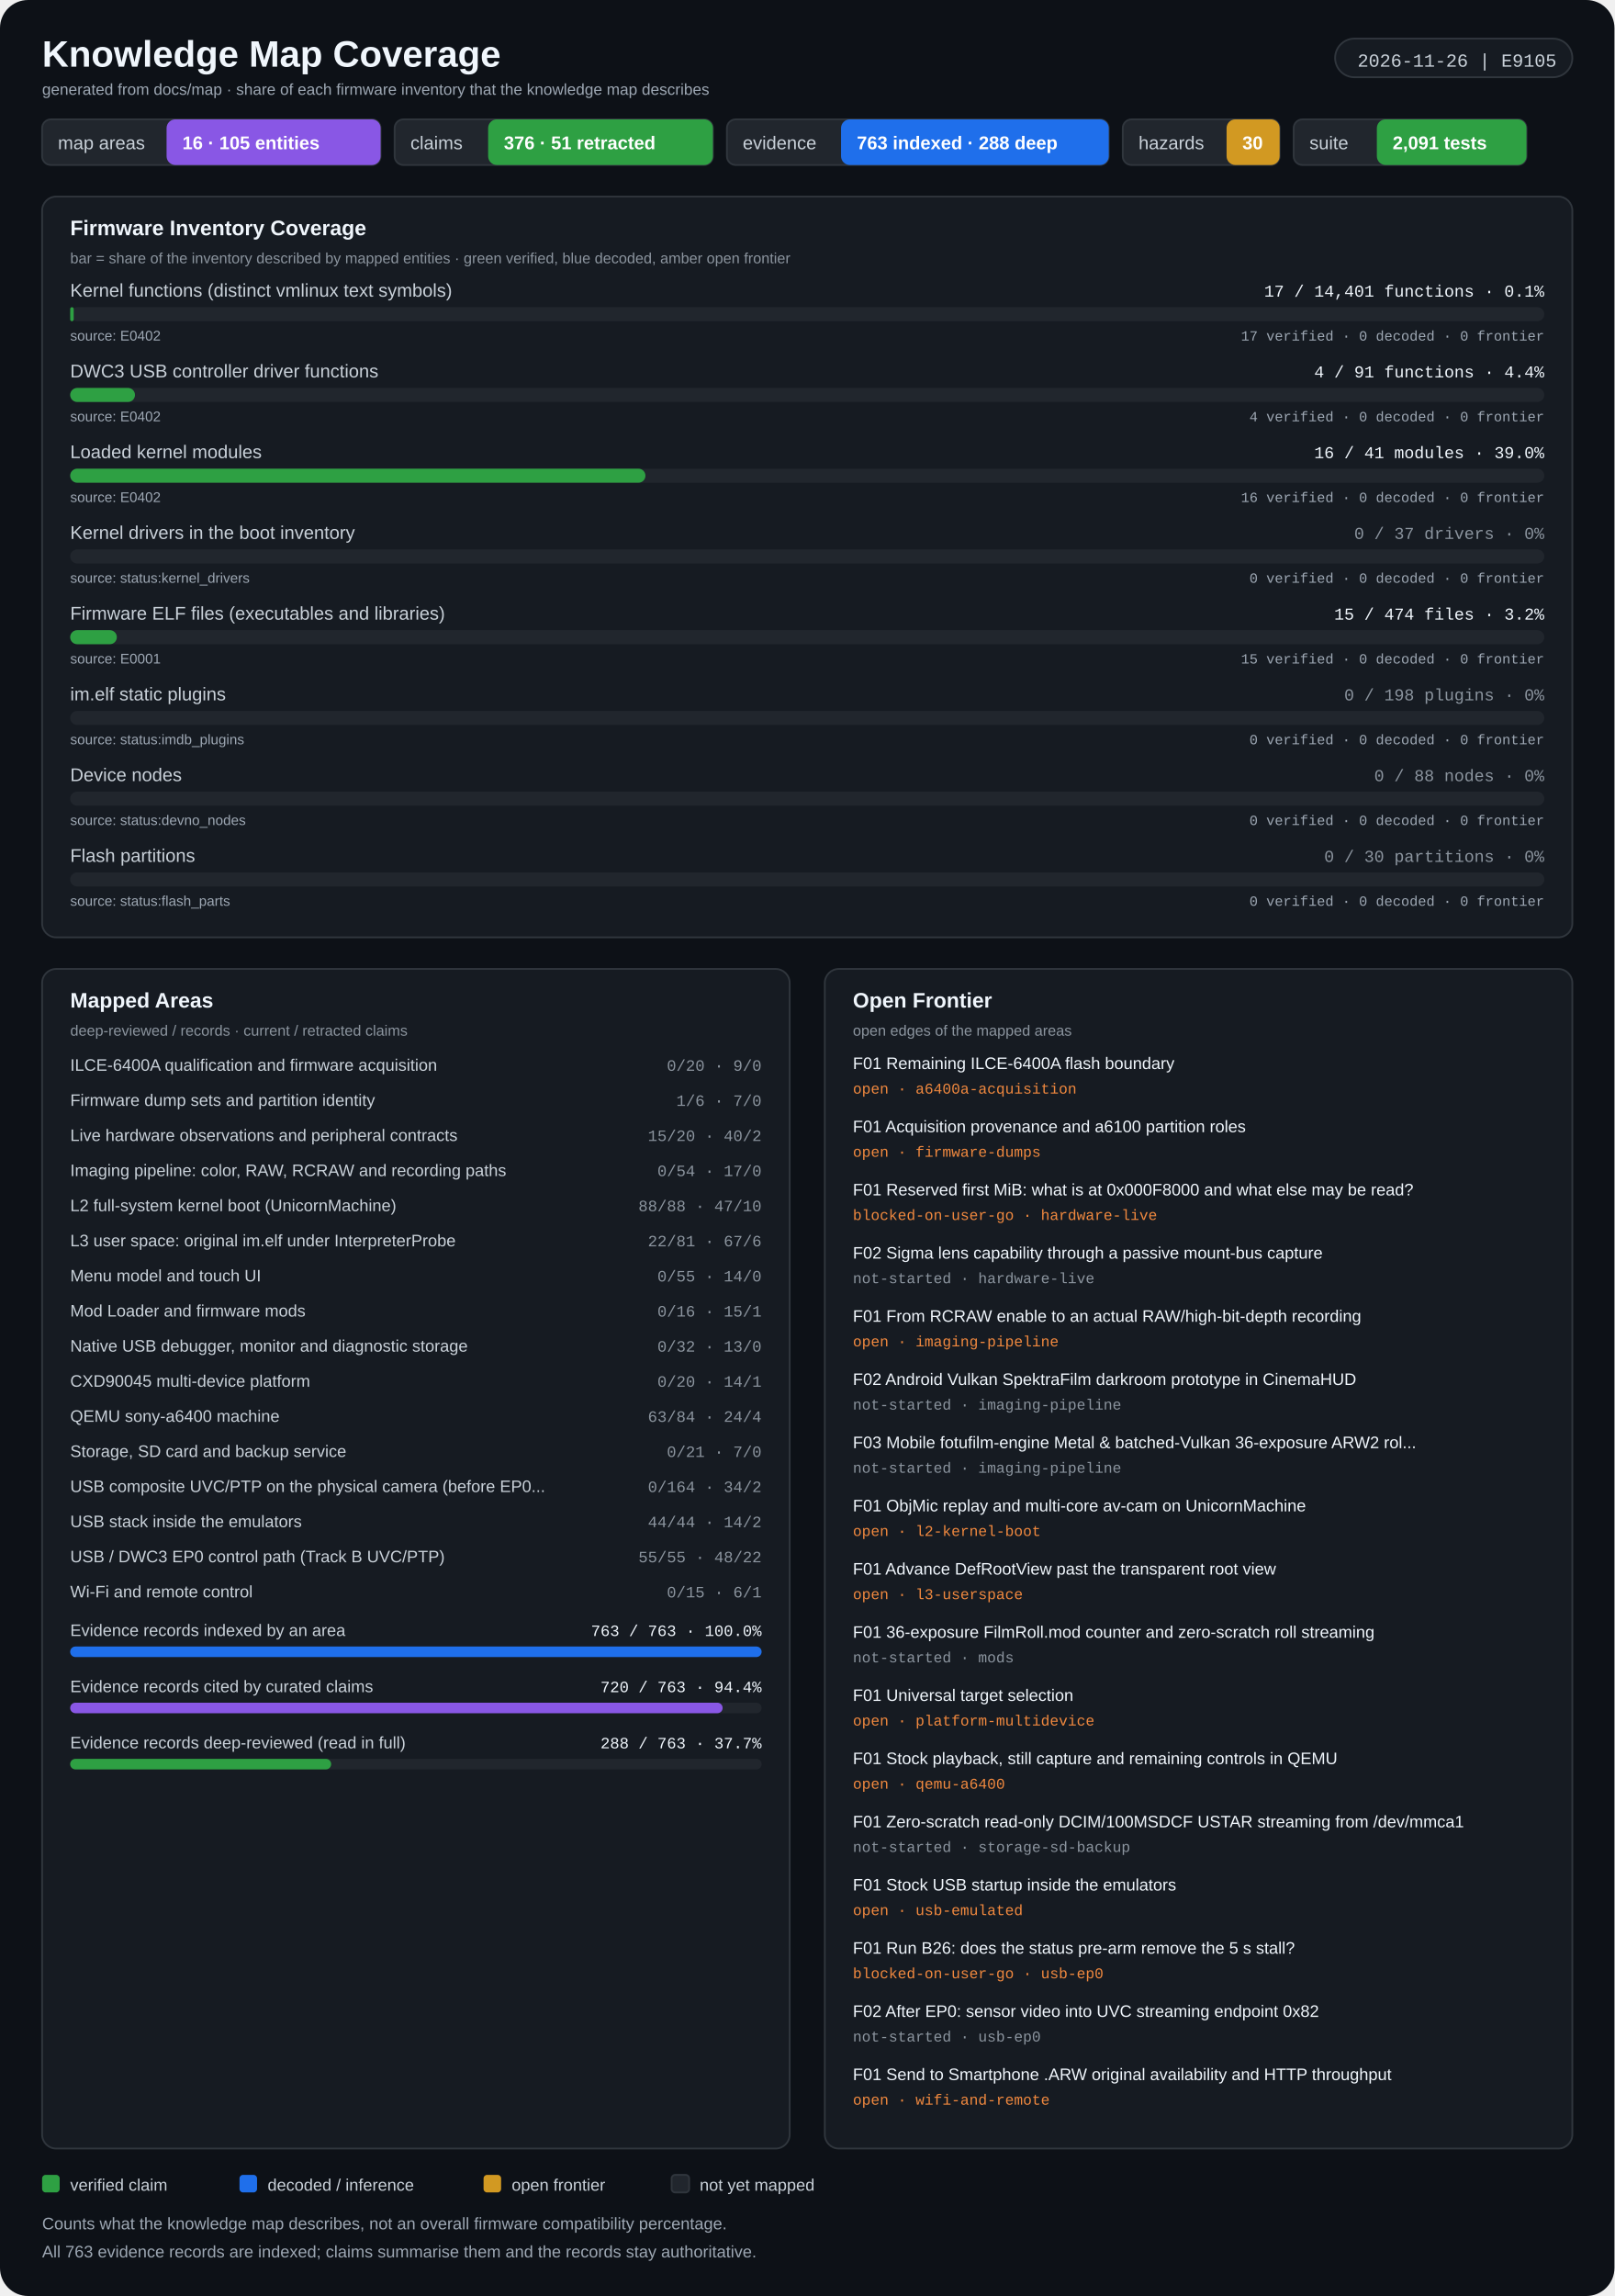
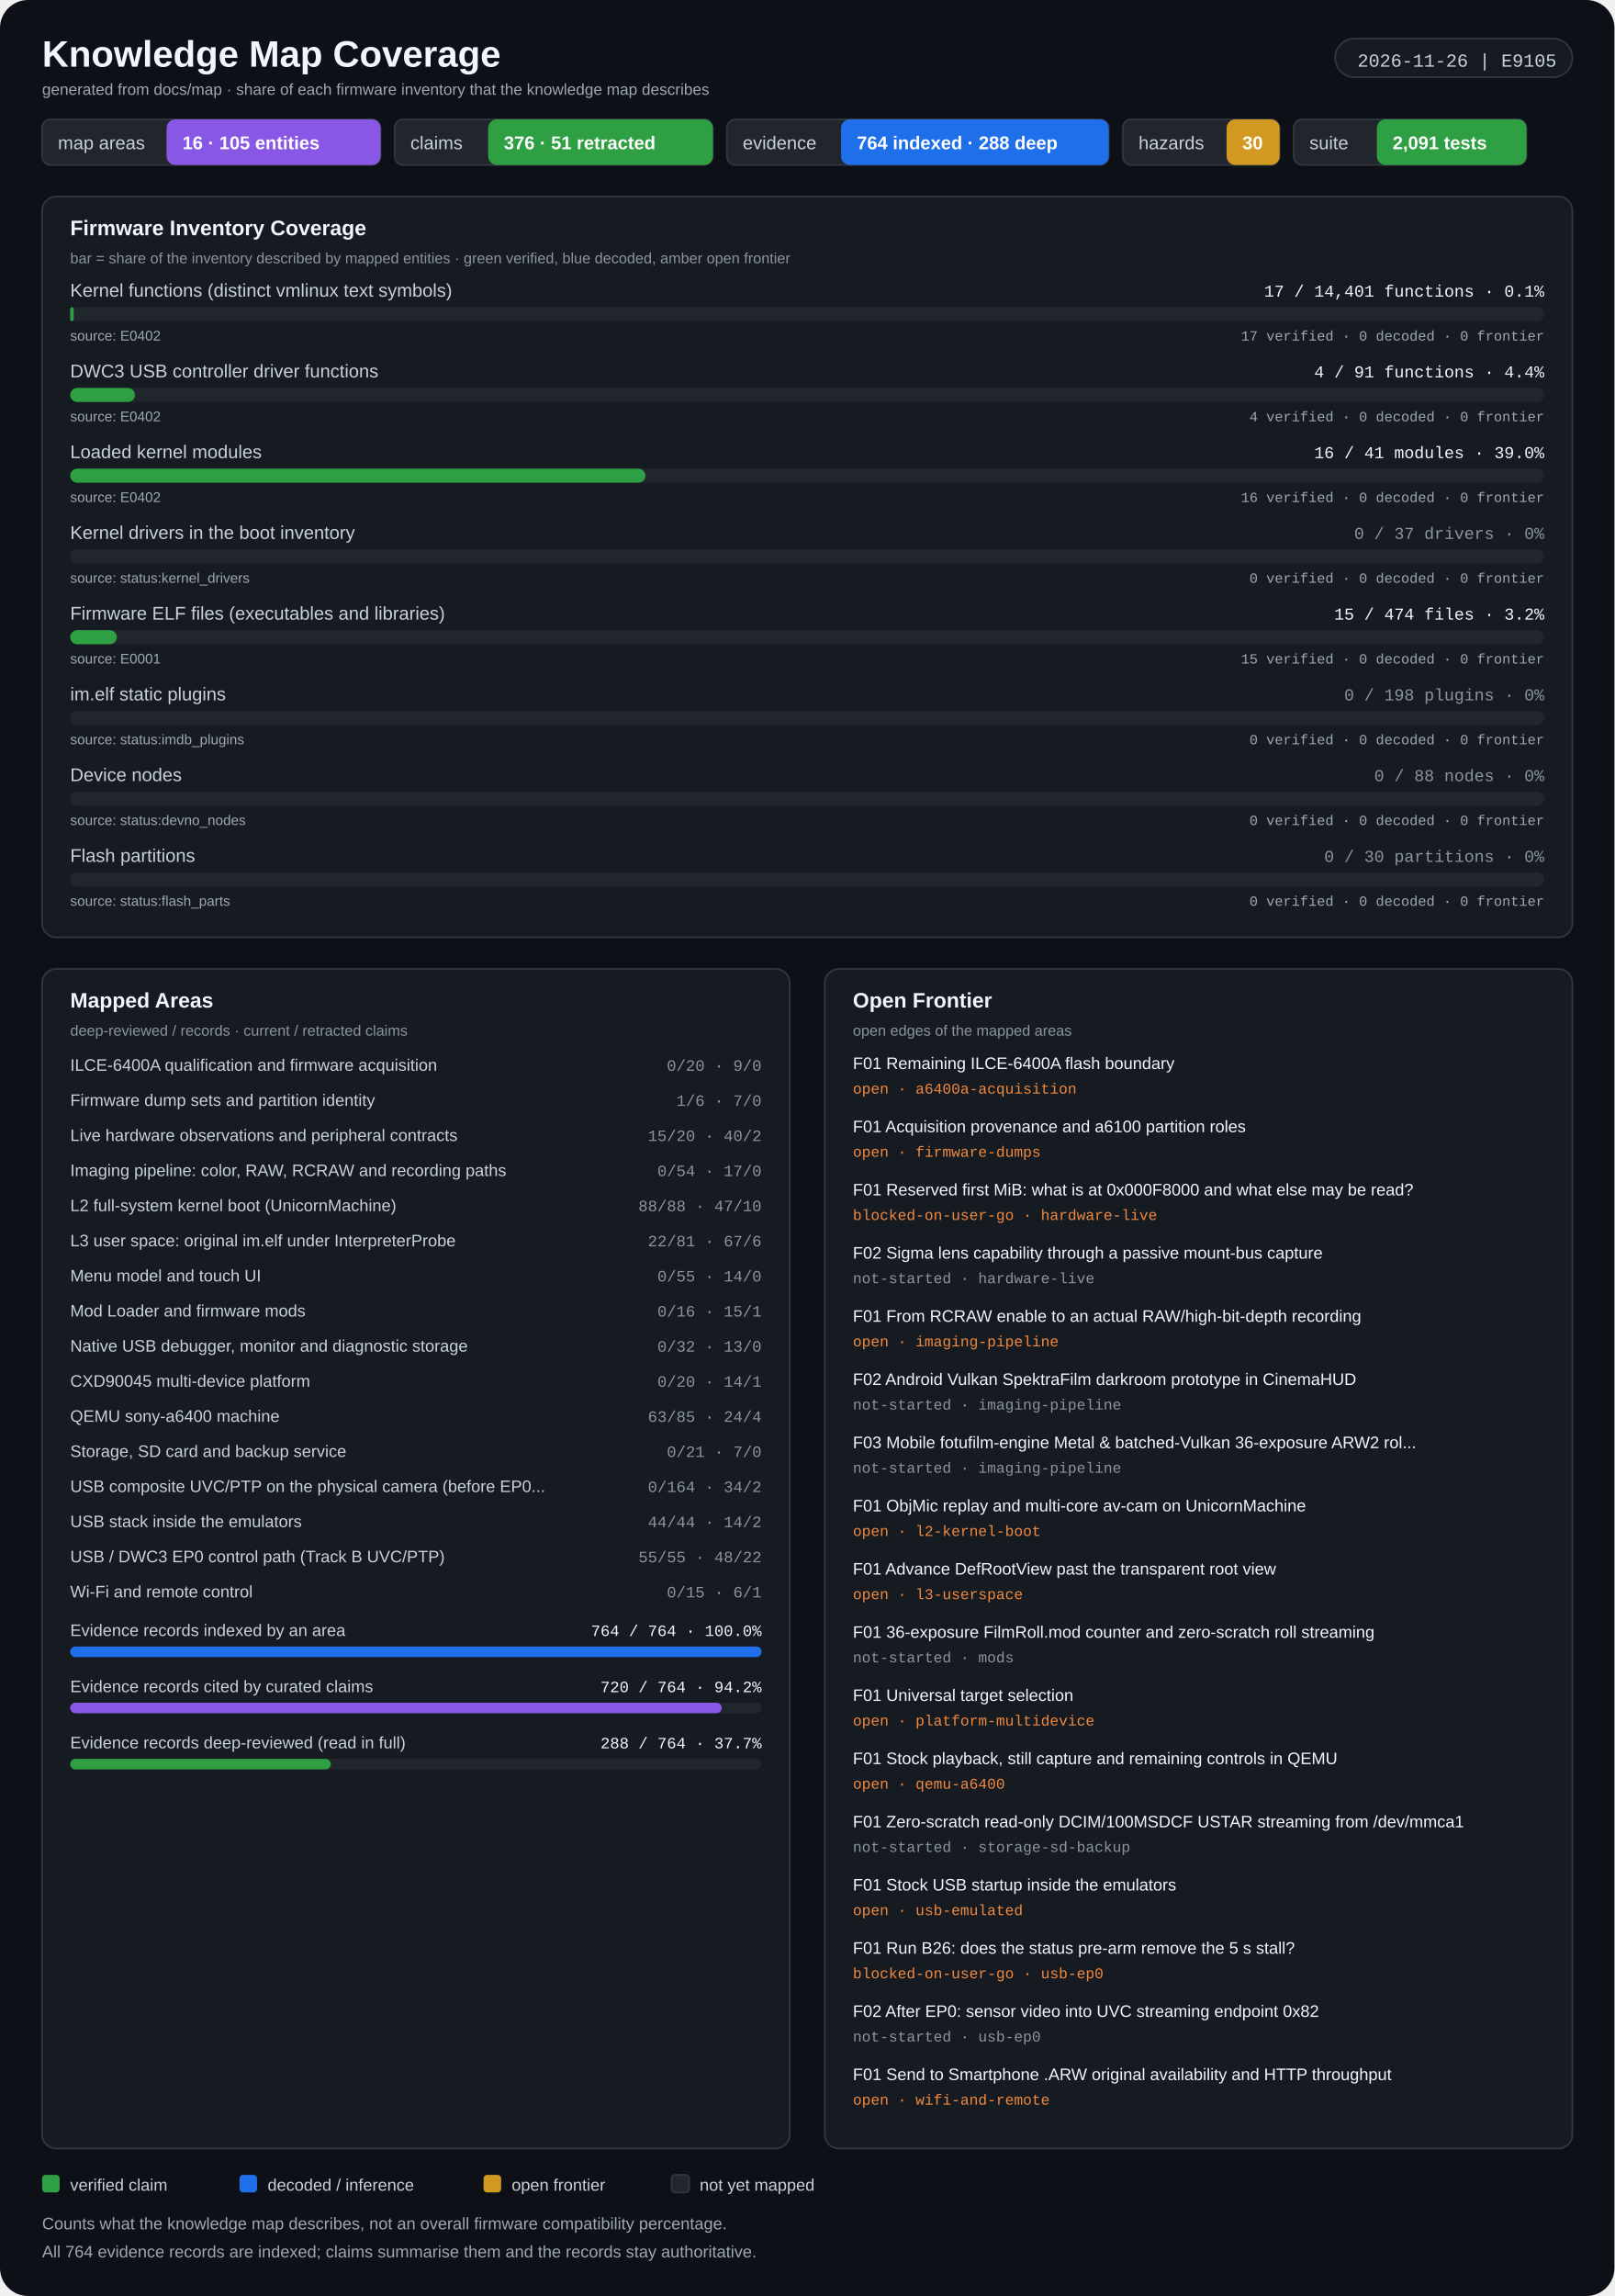
<svg xmlns="http://www.w3.org/2000/svg" width="920" height="1308" viewBox="0 0 920 1308" role="img" aria-labelledby="title desc">
  <rect width="920" height="1308" rx="16" fill="#0d1117" />
  <g>
    <text x="24" y="38" fill="#f0f6fc" font-size="21" font-weight="700" font-family="Segoe UI, Arial, sans-serif" text-anchor="start">Knowledge Map Coverage</text>
    <text x="24" y="54" fill="#9da7b3" font-size="9" font-weight="400" font-family="Segoe UI, Arial, sans-serif" text-anchor="start">generated from docs/map · share of each firmware inventory that the knowledge map describes</text>
    <rect x="760.82" y="22" width="135.18" height="22" rx="11" fill="#161b22" stroke="#30363d" stroke-width="1" />
    <text x="887" y="38" fill="#c9d1d9" font-size="10.5" font-weight="400" font-family="Consolas, 'Courier New', monospace" text-anchor="end">2026-11-26 | E9105</text>
    <rect x="24" y="68" width="192.878" height="26" rx="5" fill="#21262d" stroke="#30363d" stroke-width="1" />
    <rect x="94.92" y="68" width="121.958" height="26" rx="5" fill="#8957e5" />
    <text x="33" y="85" fill="#c9d1d9" font-size="10.5" font-weight="400" font-family="Segoe UI, Arial, sans-serif" text-anchor="start">map areas</text>
    <text x="103.92" y="85" fill="#ffffff" font-size="10.5" font-weight="700" font-family="Segoe UI, Arial, sans-serif" text-anchor="start">16 · 105 entities</text>
    <rect x="224.878" y="68" width="181.354" height="26" rx="5" fill="#21262d" stroke="#30363d" stroke-width="1" />
    <rect x="278.158" y="68" width="128.074" height="26" rx="5" fill="#2ea043" />
    <text x="233.878" y="85" fill="#c9d1d9" font-size="10.5" font-weight="400" font-family="Segoe UI, Arial, sans-serif" text-anchor="start">claims</text>
    <text x="287.158" y="85" fill="#ffffff" font-size="10.5" font-weight="700" font-family="Segoe UI, Arial, sans-serif" text-anchor="start">376 · 51 retracted</text>
    <rect x="414.232" y="68" width="217.574" height="26" rx="5" fill="#21262d" stroke="#30363d" stroke-width="1" />
    <rect x="479.272" y="68" width="152.534" height="26" rx="5" fill="#1f6feb" />
    <text x="423.232" y="85" fill="#c9d1d9" font-size="10.5" font-weight="400" font-family="Segoe UI, Arial, sans-serif" text-anchor="start">evidence</text>
-     <text x="488.272" y="85" fill="#ffffff" font-size="10.5" font-weight="700" font-family="Segoe UI, Arial, sans-serif" text-anchor="start">763 indexed · 288 deep</text>
+     <text x="488.272" y="85" fill="#ffffff" font-size="10.5" font-weight="700" font-family="Segoe UI, Arial, sans-serif" text-anchor="start">764 indexed · 288 deep</text>
    <rect x="639.806" y="68" width="89.39" height="26" rx="5" fill="#21262d" stroke="#30363d" stroke-width="1" />
    <rect x="698.966" y="68" width="30.23" height="26" rx="5" fill="#d29922" />
    <text x="648.806" y="85" fill="#c9d1d9" font-size="10.5" font-weight="400" font-family="Segoe UI, Arial, sans-serif" text-anchor="start">hazards</text>
    <text x="707.966" y="85" fill="#ffffff" font-size="10.5" font-weight="700" font-family="Segoe UI, Arial, sans-serif" text-anchor="start">30</text>
    <rect x="737.197" y="68" width="132.667" height="26" rx="5" fill="#21262d" stroke="#30363d" stroke-width="1" />
    <rect x="784.597" y="68" width="85.267" height="26" rx="5" fill="#2ea043" />
    <text x="746.197" y="85" fill="#c9d1d9" font-size="10.5" font-weight="400" font-family="Segoe UI, Arial, sans-serif" text-anchor="start">suite</text>
    <text x="793.597" y="85" fill="#ffffff" font-size="10.5" font-weight="700" font-family="Segoe UI, Arial, sans-serif" text-anchor="start">2,091 tests</text>
    <rect x="24" y="112" width="872" height="422" rx="8" fill="#161b22" stroke="#30363d" stroke-width="1" />
    <text x="40" y="134" fill="#f0f6fc" font-size="12" font-weight="700" font-family="Segoe UI, Arial, sans-serif" text-anchor="start">Firmware Inventory Coverage</text>
    <text x="40" y="150" fill="#8b949e" font-size="8.5" font-weight="400" font-family="Segoe UI, Arial, sans-serif" text-anchor="start">bar = share of the inventory described by mapped entities · green verified, blue decoded, amber open frontier</text>
    <text x="40" y="169" fill="#c9d1d9" font-size="10.5" font-weight="400" font-family="Segoe UI, Arial, sans-serif" text-anchor="start">Kernel functions (distinct vmlinux text symbols)</text>
    <text x="880" y="169" fill="#f0f6fc" font-size="9.5" font-weight="400" font-family="Consolas, 'Courier New', monospace" text-anchor="end">17 / 14,401 functions · 0.1%</text>
    <rect x="40" y="175" width="840" height="8" rx="4" fill="#21262d" />
    <rect x="40" y="175" width="2" height="8" rx="1" fill="#2ea043" />
    <text x="40" y="194" fill="#9da7b3" font-size="8" font-weight="400" font-family="Segoe UI, Arial, sans-serif" text-anchor="start">source: E0402</text>
    <text x="880" y="194" fill="#9da7b3" font-size="8" font-weight="400" font-family="Consolas, 'Courier New', monospace" text-anchor="end">17 verified · 0 decoded · 0 frontier</text>
    <text x="40" y="215" fill="#c9d1d9" font-size="10.5" font-weight="400" font-family="Segoe UI, Arial, sans-serif" text-anchor="start">DWC3 USB controller driver functions</text>
    <text x="880" y="215" fill="#f0f6fc" font-size="9.5" font-weight="400" font-family="Consolas, 'Courier New', monospace" text-anchor="end">4 / 91 functions · 4.4%</text>
    <rect x="40" y="221" width="840" height="8" rx="4" fill="#21262d" />
    <rect x="40" y="221" width="36.923" height="8" rx="4" fill="#2ea043" />
    <text x="40" y="240" fill="#9da7b3" font-size="8" font-weight="400" font-family="Segoe UI, Arial, sans-serif" text-anchor="start">source: E0402</text>
    <text x="880" y="240" fill="#9da7b3" font-size="8" font-weight="400" font-family="Consolas, 'Courier New', monospace" text-anchor="end">4 verified · 0 decoded · 0 frontier</text>
    <text x="40" y="261" fill="#c9d1d9" font-size="10.5" font-weight="400" font-family="Segoe UI, Arial, sans-serif" text-anchor="start">Loaded kernel modules</text>
    <text x="880" y="261" fill="#f0f6fc" font-size="9.5" font-weight="400" font-family="Consolas, 'Courier New', monospace" text-anchor="end">16 / 41 modules · 39.0%</text>
    <rect x="40" y="267" width="840" height="8" rx="4" fill="#21262d" />
    <rect x="40" y="267" width="327.805" height="8" rx="4" fill="#2ea043" />
    <text x="40" y="286" fill="#9da7b3" font-size="8" font-weight="400" font-family="Segoe UI, Arial, sans-serif" text-anchor="start">source: E0402</text>
    <text x="880" y="286" fill="#9da7b3" font-size="8" font-weight="400" font-family="Consolas, 'Courier New', monospace" text-anchor="end">16 verified · 0 decoded · 0 frontier</text>
    <text x="40" y="307" fill="#c9d1d9" font-size="10.5" font-weight="400" font-family="Segoe UI, Arial, sans-serif" text-anchor="start">Kernel drivers in the boot inventory</text>
    <text x="880" y="307" fill="#8b949e" font-size="9.5" font-weight="400" font-family="Consolas, 'Courier New', monospace" text-anchor="end">0 / 37 drivers · 0%</text>
    <rect x="40" y="313" width="840" height="8" rx="4" fill="#21262d" />
    <text x="40" y="332" fill="#9da7b3" font-size="8" font-weight="400" font-family="Segoe UI, Arial, sans-serif" text-anchor="start">source: status:kernel_drivers</text>
    <text x="880" y="332" fill="#9da7b3" font-size="8" font-weight="400" font-family="Consolas, 'Courier New', monospace" text-anchor="end">0 verified · 0 decoded · 0 frontier</text>
    <text x="40" y="353" fill="#c9d1d9" font-size="10.5" font-weight="400" font-family="Segoe UI, Arial, sans-serif" text-anchor="start">Firmware ELF files (executables and libraries)</text>
    <text x="880" y="353" fill="#f0f6fc" font-size="9.5" font-weight="400" font-family="Consolas, 'Courier New', monospace" text-anchor="end">15 / 474 files · 3.2%</text>
    <rect x="40" y="359" width="840" height="8" rx="4" fill="#21262d" />
    <rect x="40" y="359" width="26.582" height="8" rx="4" fill="#2ea043" />
    <text x="40" y="378" fill="#9da7b3" font-size="8" font-weight="400" font-family="Segoe UI, Arial, sans-serif" text-anchor="start">source: E0001</text>
    <text x="880" y="378" fill="#9da7b3" font-size="8" font-weight="400" font-family="Consolas, 'Courier New', monospace" text-anchor="end">15 verified · 0 decoded · 0 frontier</text>
    <text x="40" y="399" fill="#c9d1d9" font-size="10.5" font-weight="400" font-family="Segoe UI, Arial, sans-serif" text-anchor="start">im.elf static plugins</text>
    <text x="880" y="399" fill="#8b949e" font-size="9.5" font-weight="400" font-family="Consolas, 'Courier New', monospace" text-anchor="end">0 / 198 plugins · 0%</text>
    <rect x="40" y="405" width="840" height="8" rx="4" fill="#21262d" />
    <text x="40" y="424" fill="#9da7b3" font-size="8" font-weight="400" font-family="Segoe UI, Arial, sans-serif" text-anchor="start">source: status:imdb_plugins</text>
    <text x="880" y="424" fill="#9da7b3" font-size="8" font-weight="400" font-family="Consolas, 'Courier New', monospace" text-anchor="end">0 verified · 0 decoded · 0 frontier</text>
    <text x="40" y="445" fill="#c9d1d9" font-size="10.5" font-weight="400" font-family="Segoe UI, Arial, sans-serif" text-anchor="start">Device nodes</text>
    <text x="880" y="445" fill="#8b949e" font-size="9.5" font-weight="400" font-family="Consolas, 'Courier New', monospace" text-anchor="end">0 / 88 nodes · 0%</text>
    <rect x="40" y="451" width="840" height="8" rx="4" fill="#21262d" />
    <text x="40" y="470" fill="#9da7b3" font-size="8" font-weight="400" font-family="Segoe UI, Arial, sans-serif" text-anchor="start">source: status:devno_nodes</text>
    <text x="880" y="470" fill="#9da7b3" font-size="8" font-weight="400" font-family="Consolas, 'Courier New', monospace" text-anchor="end">0 verified · 0 decoded · 0 frontier</text>
    <text x="40" y="491" fill="#c9d1d9" font-size="10.5" font-weight="400" font-family="Segoe UI, Arial, sans-serif" text-anchor="start">Flash partitions</text>
    <text x="880" y="491" fill="#8b949e" font-size="9.5" font-weight="400" font-family="Consolas, 'Courier New', monospace" text-anchor="end">0 / 30 partitions · 0%</text>
    <rect x="40" y="497" width="840" height="8" rx="4" fill="#21262d" />
    <text x="40" y="516" fill="#9da7b3" font-size="8" font-weight="400" font-family="Segoe UI, Arial, sans-serif" text-anchor="start">source: status:flash_parts</text>
    <text x="880" y="516" fill="#9da7b3" font-size="8" font-weight="400" font-family="Consolas, 'Courier New', monospace" text-anchor="end">0 verified · 0 decoded · 0 frontier</text>
    <rect x="24" y="552" width="426" height="672" rx="8" fill="#161b22" stroke="#30363d" stroke-width="1" />
    <rect x="470" y="552" width="426" height="672" rx="8" fill="#161b22" stroke="#30363d" stroke-width="1" />
    <text x="40" y="574" fill="#f0f6fc" font-size="12" font-weight="700" font-family="Segoe UI, Arial, sans-serif" text-anchor="start">Mapped Areas</text>
    <text x="40" y="590" fill="#8b949e" font-size="8.5" font-weight="400" font-family="Segoe UI, Arial, sans-serif" text-anchor="start">deep-reviewed / records · current / retracted claims</text>
    <text x="486" y="574" fill="#f0f6fc" font-size="12" font-weight="700" font-family="Segoe UI, Arial, sans-serif" text-anchor="start">Open Frontier</text>
    <text x="486" y="590" fill="#8b949e" font-size="8.5" font-weight="400" font-family="Segoe UI, Arial, sans-serif" text-anchor="start">open edges of the mapped areas</text>
    <text x="40" y="610" fill="#c9d1d9" font-size="9.5" font-weight="400" font-family="Segoe UI, Arial, sans-serif" text-anchor="start">ILCE-6400A qualification and firmware acquisition</text>
    <text x="434" y="610" fill="#8b949e" font-size="9" font-weight="400" font-family="Consolas, 'Courier New', monospace" text-anchor="end">0/20 · 9/0</text>
    <text x="40" y="630" fill="#c9d1d9" font-size="9.5" font-weight="400" font-family="Segoe UI, Arial, sans-serif" text-anchor="start">Firmware dump sets and partition identity</text>
    <text x="434" y="630" fill="#8b949e" font-size="9" font-weight="400" font-family="Consolas, 'Courier New', monospace" text-anchor="end">1/6 · 7/0</text>
    <text x="40" y="650" fill="#c9d1d9" font-size="9.5" font-weight="400" font-family="Segoe UI, Arial, sans-serif" text-anchor="start">Live hardware observations and peripheral contracts</text>
    <text x="434" y="650" fill="#8b949e" font-size="9" font-weight="400" font-family="Consolas, 'Courier New', monospace" text-anchor="end">15/20 · 40/2</text>
    <text x="40" y="670" fill="#c9d1d9" font-size="9.5" font-weight="400" font-family="Segoe UI, Arial, sans-serif" text-anchor="start">Imaging pipeline: color, RAW, RCRAW and recording paths</text>
    <text x="434" y="670" fill="#8b949e" font-size="9" font-weight="400" font-family="Consolas, 'Courier New', monospace" text-anchor="end">0/54 · 17/0</text>
    <text x="40" y="690" fill="#c9d1d9" font-size="9.5" font-weight="400" font-family="Segoe UI, Arial, sans-serif" text-anchor="start">L2 full-system kernel boot (UnicornMachine)</text>
    <text x="434" y="690" fill="#8b949e" font-size="9" font-weight="400" font-family="Consolas, 'Courier New', monospace" text-anchor="end">88/88 · 47/10</text>
    <text x="40" y="710" fill="#c9d1d9" font-size="9.5" font-weight="400" font-family="Segoe UI, Arial, sans-serif" text-anchor="start">L3 user space: original im.elf under InterpreterProbe</text>
    <text x="434" y="710" fill="#8b949e" font-size="9" font-weight="400" font-family="Consolas, 'Courier New', monospace" text-anchor="end">22/81 · 67/6</text>
    <text x="40" y="730" fill="#c9d1d9" font-size="9.5" font-weight="400" font-family="Segoe UI, Arial, sans-serif" text-anchor="start">Menu model and touch UI</text>
    <text x="434" y="730" fill="#8b949e" font-size="9" font-weight="400" font-family="Consolas, 'Courier New', monospace" text-anchor="end">0/55 · 14/0</text>
    <text x="40" y="750" fill="#c9d1d9" font-size="9.5" font-weight="400" font-family="Segoe UI, Arial, sans-serif" text-anchor="start">Mod Loader and firmware mods</text>
    <text x="434" y="750" fill="#8b949e" font-size="9" font-weight="400" font-family="Consolas, 'Courier New', monospace" text-anchor="end">0/16 · 15/1</text>
    <text x="40" y="770" fill="#c9d1d9" font-size="9.5" font-weight="400" font-family="Segoe UI, Arial, sans-serif" text-anchor="start">Native USB debugger, monitor and diagnostic storage</text>
    <text x="434" y="770" fill="#8b949e" font-size="9" font-weight="400" font-family="Consolas, 'Courier New', monospace" text-anchor="end">0/32 · 13/0</text>
    <text x="40" y="790" fill="#c9d1d9" font-size="9.5" font-weight="400" font-family="Segoe UI, Arial, sans-serif" text-anchor="start">CXD90045 multi-device platform</text>
    <text x="434" y="790" fill="#8b949e" font-size="9" font-weight="400" font-family="Consolas, 'Courier New', monospace" text-anchor="end">0/20 · 14/1</text>
    <text x="40" y="810" fill="#c9d1d9" font-size="9.5" font-weight="400" font-family="Segoe UI, Arial, sans-serif" text-anchor="start">QEMU sony-a6400 machine</text>
-     <text x="434" y="810" fill="#8b949e" font-size="9" font-weight="400" font-family="Consolas, 'Courier New', monospace" text-anchor="end">63/84 · 24/4</text>
+     <text x="434" y="810" fill="#8b949e" font-size="9" font-weight="400" font-family="Consolas, 'Courier New', monospace" text-anchor="end">63/85 · 24/4</text>
    <text x="40" y="830" fill="#c9d1d9" font-size="9.5" font-weight="400" font-family="Segoe UI, Arial, sans-serif" text-anchor="start">Storage, SD card and backup service</text>
    <text x="434" y="830" fill="#8b949e" font-size="9" font-weight="400" font-family="Consolas, 'Courier New', monospace" text-anchor="end">0/21 · 7/0</text>
    <text x="40" y="850" fill="#c9d1d9" font-size="9.5" font-weight="400" font-family="Segoe UI, Arial, sans-serif" text-anchor="start">USB composite UVC/PTP on the physical camera (before EP0...</text>
    <text x="434" y="850" fill="#8b949e" font-size="9" font-weight="400" font-family="Consolas, 'Courier New', monospace" text-anchor="end">0/164 · 34/2</text>
    <text x="40" y="870" fill="#c9d1d9" font-size="9.5" font-weight="400" font-family="Segoe UI, Arial, sans-serif" text-anchor="start">USB stack inside the emulators</text>
    <text x="434" y="870" fill="#8b949e" font-size="9" font-weight="400" font-family="Consolas, 'Courier New', monospace" text-anchor="end">44/44 · 14/2</text>
    <text x="40" y="890" fill="#c9d1d9" font-size="9.5" font-weight="400" font-family="Segoe UI, Arial, sans-serif" text-anchor="start">USB / DWC3 EP0 control path (Track B UVC/PTP)</text>
    <text x="434" y="890" fill="#8b949e" font-size="9" font-weight="400" font-family="Consolas, 'Courier New', monospace" text-anchor="end">55/55 · 48/22</text>
    <text x="40" y="910" fill="#c9d1d9" font-size="9.5" font-weight="400" font-family="Segoe UI, Arial, sans-serif" text-anchor="start">Wi-Fi and remote control</text>
    <text x="434" y="910" fill="#8b949e" font-size="9" font-weight="400" font-family="Consolas, 'Courier New', monospace" text-anchor="end">0/15 · 6/1</text>
    <text x="40" y="932" fill="#c9d1d9" font-size="9.5" font-weight="400" font-family="Segoe UI, Arial, sans-serif" text-anchor="start">Evidence records indexed by an area</text>
-     <text x="434" y="932" fill="#f0f6fc" font-size="9" font-weight="400" font-family="Consolas, 'Courier New', monospace" text-anchor="end">763 / 763 · 100.0%</text>
+     <text x="434" y="932" fill="#f0f6fc" font-size="9" font-weight="400" font-family="Consolas, 'Courier New', monospace" text-anchor="end">764 / 764 · 100.0%</text>
    <rect x="40" y="938" width="394" height="6" rx="3" fill="#21262d" />
    <rect x="40" y="938" width="394" height="6" rx="3" fill="#1f6feb" />
    <text x="40" y="964" fill="#c9d1d9" font-size="9.5" font-weight="400" font-family="Segoe UI, Arial, sans-serif" text-anchor="start">Evidence records cited by curated claims</text>
-     <text x="434" y="964" fill="#f0f6fc" font-size="9" font-weight="400" font-family="Consolas, 'Courier New', monospace" text-anchor="end">720 / 763 · 94.4%</text>
+     <text x="434" y="964" fill="#f0f6fc" font-size="9" font-weight="400" font-family="Consolas, 'Courier New', monospace" text-anchor="end">720 / 764 · 94.2%</text>
    <rect x="40" y="970" width="394" height="6" rx="3" fill="#21262d" />
-     <rect x="40" y="970" width="371.796" height="6" rx="3" fill="#8957e5" />
+     <rect x="40" y="970" width="371.309" height="6" rx="3" fill="#8957e5" />
    <text x="40" y="996" fill="#c9d1d9" font-size="9.5" font-weight="400" font-family="Segoe UI, Arial, sans-serif" text-anchor="start">Evidence records deep-reviewed (read in full)</text>
-     <text x="434" y="996" fill="#f0f6fc" font-size="9" font-weight="400" font-family="Consolas, 'Courier New', monospace" text-anchor="end">288 / 763 · 37.7%</text>
+     <text x="434" y="996" fill="#f0f6fc" font-size="9" font-weight="400" font-family="Consolas, 'Courier New', monospace" text-anchor="end">288 / 764 · 37.7%</text>
    <rect x="40" y="1002" width="394" height="6" rx="3" fill="#21262d" />
-     <rect x="40" y="1002" width="148.718" height="6" rx="3" fill="#2ea043" />
+     <rect x="40" y="1002" width="148.524" height="6" rx="3" fill="#2ea043" />
    <text x="486" y="609" fill="#f0f6fc" font-size="9.5" font-weight="400" font-family="Segoe UI, Arial, sans-serif" text-anchor="start">F01  Remaining ILCE-6400A flash boundary</text>
    <text x="486" y="623" fill="#f0883e" font-size="8.5" font-weight="400" font-family="Consolas, 'Courier New', monospace" text-anchor="start">open · a6400a-acquisition</text>
    <text x="486" y="645" fill="#f0f6fc" font-size="9.5" font-weight="400" font-family="Segoe UI, Arial, sans-serif" text-anchor="start">F01  Acquisition provenance and a6100 partition roles</text>
    <text x="486" y="659" fill="#f0883e" font-size="8.5" font-weight="400" font-family="Consolas, 'Courier New', monospace" text-anchor="start">open · firmware-dumps</text>
    <text x="486" y="681" fill="#f0f6fc" font-size="9.5" font-weight="400" font-family="Segoe UI, Arial, sans-serif" text-anchor="start">F01  Reserved first MiB: what is at 0x000F8000 and what else may be read?</text>
    <text x="486" y="695" fill="#f0883e" font-size="8.5" font-weight="400" font-family="Consolas, 'Courier New', monospace" text-anchor="start">blocked-on-user-go · hardware-live</text>
    <text x="486" y="717" fill="#f0f6fc" font-size="9.5" font-weight="400" font-family="Segoe UI, Arial, sans-serif" text-anchor="start">F02  Sigma lens capability through a passive mount-bus capture</text>
    <text x="486" y="731" fill="#8b949e" font-size="8.5" font-weight="400" font-family="Consolas, 'Courier New', monospace" text-anchor="start">not-started · hardware-live</text>
    <text x="486" y="753" fill="#f0f6fc" font-size="9.5" font-weight="400" font-family="Segoe UI, Arial, sans-serif" text-anchor="start">F01  From RCRAW enable to an actual RAW/high-bit-depth recording</text>
    <text x="486" y="767" fill="#f0883e" font-size="8.5" font-weight="400" font-family="Consolas, 'Courier New', monospace" text-anchor="start">open · imaging-pipeline</text>
    <text x="486" y="789" fill="#f0f6fc" font-size="9.5" font-weight="400" font-family="Segoe UI, Arial, sans-serif" text-anchor="start">F02  Android Vulkan SpektraFilm darkroom prototype in CinemaHUD</text>
    <text x="486" y="803" fill="#8b949e" font-size="8.5" font-weight="400" font-family="Consolas, 'Courier New', monospace" text-anchor="start">not-started · imaging-pipeline</text>
    <text x="486" y="825" fill="#f0f6fc" font-size="9.5" font-weight="400" font-family="Segoe UI, Arial, sans-serif" text-anchor="start">F03  Mobile fotufilm-engine Metal &amp; batched-Vulkan 36-exposure ARW2 rol...</text>
    <text x="486" y="839" fill="#8b949e" font-size="8.5" font-weight="400" font-family="Consolas, 'Courier New', monospace" text-anchor="start">not-started · imaging-pipeline</text>
    <text x="486" y="861" fill="#f0f6fc" font-size="9.5" font-weight="400" font-family="Segoe UI, Arial, sans-serif" text-anchor="start">F01  ObjMic replay and multi-core av-cam on UnicornMachine</text>
    <text x="486" y="875" fill="#f0883e" font-size="8.5" font-weight="400" font-family="Consolas, 'Courier New', monospace" text-anchor="start">open · l2-kernel-boot</text>
    <text x="486" y="897" fill="#f0f6fc" font-size="9.5" font-weight="400" font-family="Segoe UI, Arial, sans-serif" text-anchor="start">F01  Advance DefRootView past the transparent root view</text>
    <text x="486" y="911" fill="#f0883e" font-size="8.5" font-weight="400" font-family="Consolas, 'Courier New', monospace" text-anchor="start">open · l3-userspace</text>
    <text x="486" y="933" fill="#f0f6fc" font-size="9.5" font-weight="400" font-family="Segoe UI, Arial, sans-serif" text-anchor="start">F01  36-exposure FilmRoll.mod counter and zero-scratch roll streaming</text>
    <text x="486" y="947" fill="#8b949e" font-size="8.5" font-weight="400" font-family="Consolas, 'Courier New', monospace" text-anchor="start">not-started · mods</text>
    <text x="486" y="969" fill="#f0f6fc" font-size="9.5" font-weight="400" font-family="Segoe UI, Arial, sans-serif" text-anchor="start">F01  Universal target selection</text>
    <text x="486" y="983" fill="#f0883e" font-size="8.5" font-weight="400" font-family="Consolas, 'Courier New', monospace" text-anchor="start">open · platform-multidevice</text>
    <text x="486" y="1005" fill="#f0f6fc" font-size="9.5" font-weight="400" font-family="Segoe UI, Arial, sans-serif" text-anchor="start">F01  Stock playback, still capture and remaining controls in QEMU</text>
    <text x="486" y="1019" fill="#f0883e" font-size="8.5" font-weight="400" font-family="Consolas, 'Courier New', monospace" text-anchor="start">open · qemu-a6400</text>
    <text x="486" y="1041" fill="#f0f6fc" font-size="9.5" font-weight="400" font-family="Segoe UI, Arial, sans-serif" text-anchor="start">F01  Zero-scratch read-only DCIM/100MSDCF USTAR streaming from /dev/mmca1</text>
    <text x="486" y="1055" fill="#8b949e" font-size="8.5" font-weight="400" font-family="Consolas, 'Courier New', monospace" text-anchor="start">not-started · storage-sd-backup</text>
    <text x="486" y="1077" fill="#f0f6fc" font-size="9.5" font-weight="400" font-family="Segoe UI, Arial, sans-serif" text-anchor="start">F01  Stock USB startup inside the emulators</text>
    <text x="486" y="1091" fill="#f0883e" font-size="8.5" font-weight="400" font-family="Consolas, 'Courier New', monospace" text-anchor="start">open · usb-emulated</text>
    <text x="486" y="1113" fill="#f0f6fc" font-size="9.5" font-weight="400" font-family="Segoe UI, Arial, sans-serif" text-anchor="start">F01  Run B26: does the status pre-arm remove the 5 s stall?</text>
    <text x="486" y="1127" fill="#f0883e" font-size="8.5" font-weight="400" font-family="Consolas, 'Courier New', monospace" text-anchor="start">blocked-on-user-go · usb-ep0</text>
    <text x="486" y="1149" fill="#f0f6fc" font-size="9.5" font-weight="400" font-family="Segoe UI, Arial, sans-serif" text-anchor="start">F02  After EP0: sensor video into UVC streaming endpoint 0x82</text>
    <text x="486" y="1163" fill="#8b949e" font-size="8.5" font-weight="400" font-family="Consolas, 'Courier New', monospace" text-anchor="start">not-started · usb-ep0</text>
    <text x="486" y="1185" fill="#f0f6fc" font-size="9.5" font-weight="400" font-family="Segoe UI, Arial, sans-serif" text-anchor="start">F01  Send to Smartphone .ARW original availability and HTTP throughput</text>
    <text x="486" y="1199" fill="#f0883e" font-size="8.5" font-weight="400" font-family="Consolas, 'Courier New', monospace" text-anchor="start">open · wifi-and-remote</text>
    <rect x="24" y="1239" width="10" height="10" rx="2" fill="#2ea043" />
    <text x="40" y="1248" fill="#c9d1d9" font-size="9.5" font-weight="400" font-family="Segoe UI, Arial, sans-serif" text-anchor="start">verified claim</text>
    <rect x="136.48" y="1239" width="10" height="10" rx="2" fill="#1f6feb" />
    <text x="152.48" y="1248" fill="#c9d1d9" font-size="9.5" font-weight="400" font-family="Segoe UI, Arial, sans-serif" text-anchor="start">decoded / inference</text>
    <rect x="275.56" y="1239" width="10" height="10" rx="2" fill="#d29922" />
    <text x="291.56" y="1248" fill="#c9d1d9" font-size="9.5" font-weight="400" font-family="Segoe UI, Arial, sans-serif" text-anchor="start">open frontier</text>
    <rect x="382.72" y="1239" width="10" height="10" rx="2" fill="#21262d" stroke="#30363d" stroke-width="1" />
    <text x="398.72" y="1248" fill="#c9d1d9" font-size="9.5" font-weight="400" font-family="Segoe UI, Arial, sans-serif" text-anchor="start">not yet mapped</text>
    <text x="24" y="1270" fill="#9da7b3" font-size="9.5" font-weight="400" font-family="Segoe UI, Arial, sans-serif" text-anchor="start">Counts what the knowledge map describes, not an overall firmware compatibility percentage.</text>
-     <text x="24" y="1286" fill="#9da7b3" font-size="9.5" font-weight="400" font-family="Segoe UI, Arial, sans-serif" text-anchor="start">All 763 evidence records are indexed; claims summarise them and the records stay authoritative.</text>
+     <text x="24" y="1286" fill="#9da7b3" font-size="9.5" font-weight="400" font-family="Segoe UI, Arial, sans-serif" text-anchor="start">All 764 evidence records are indexed; claims summarise them and the records stay authoritative.</text>
  </g>
</svg>
